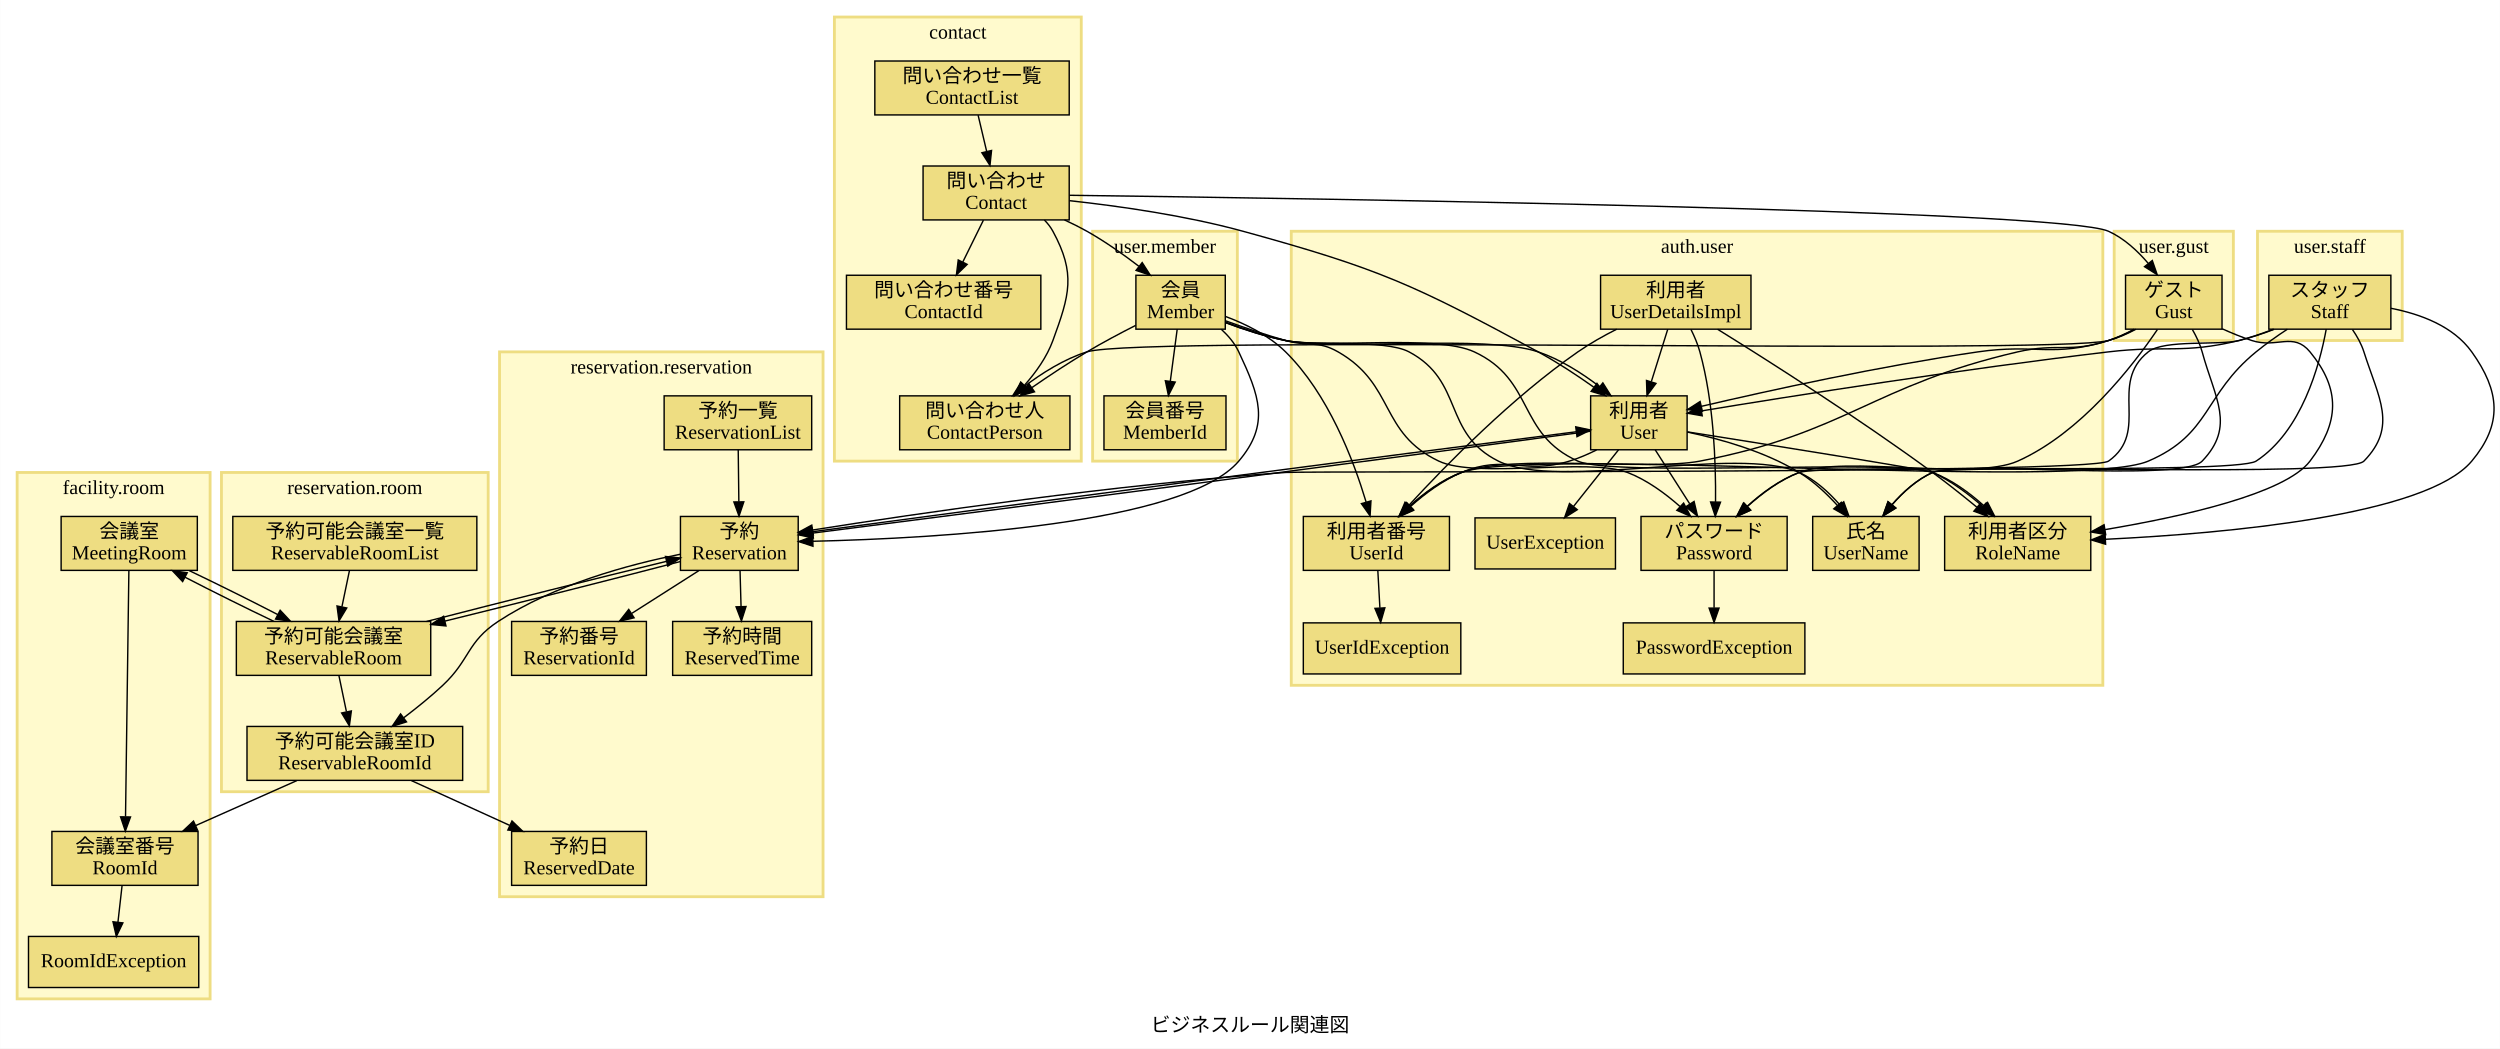
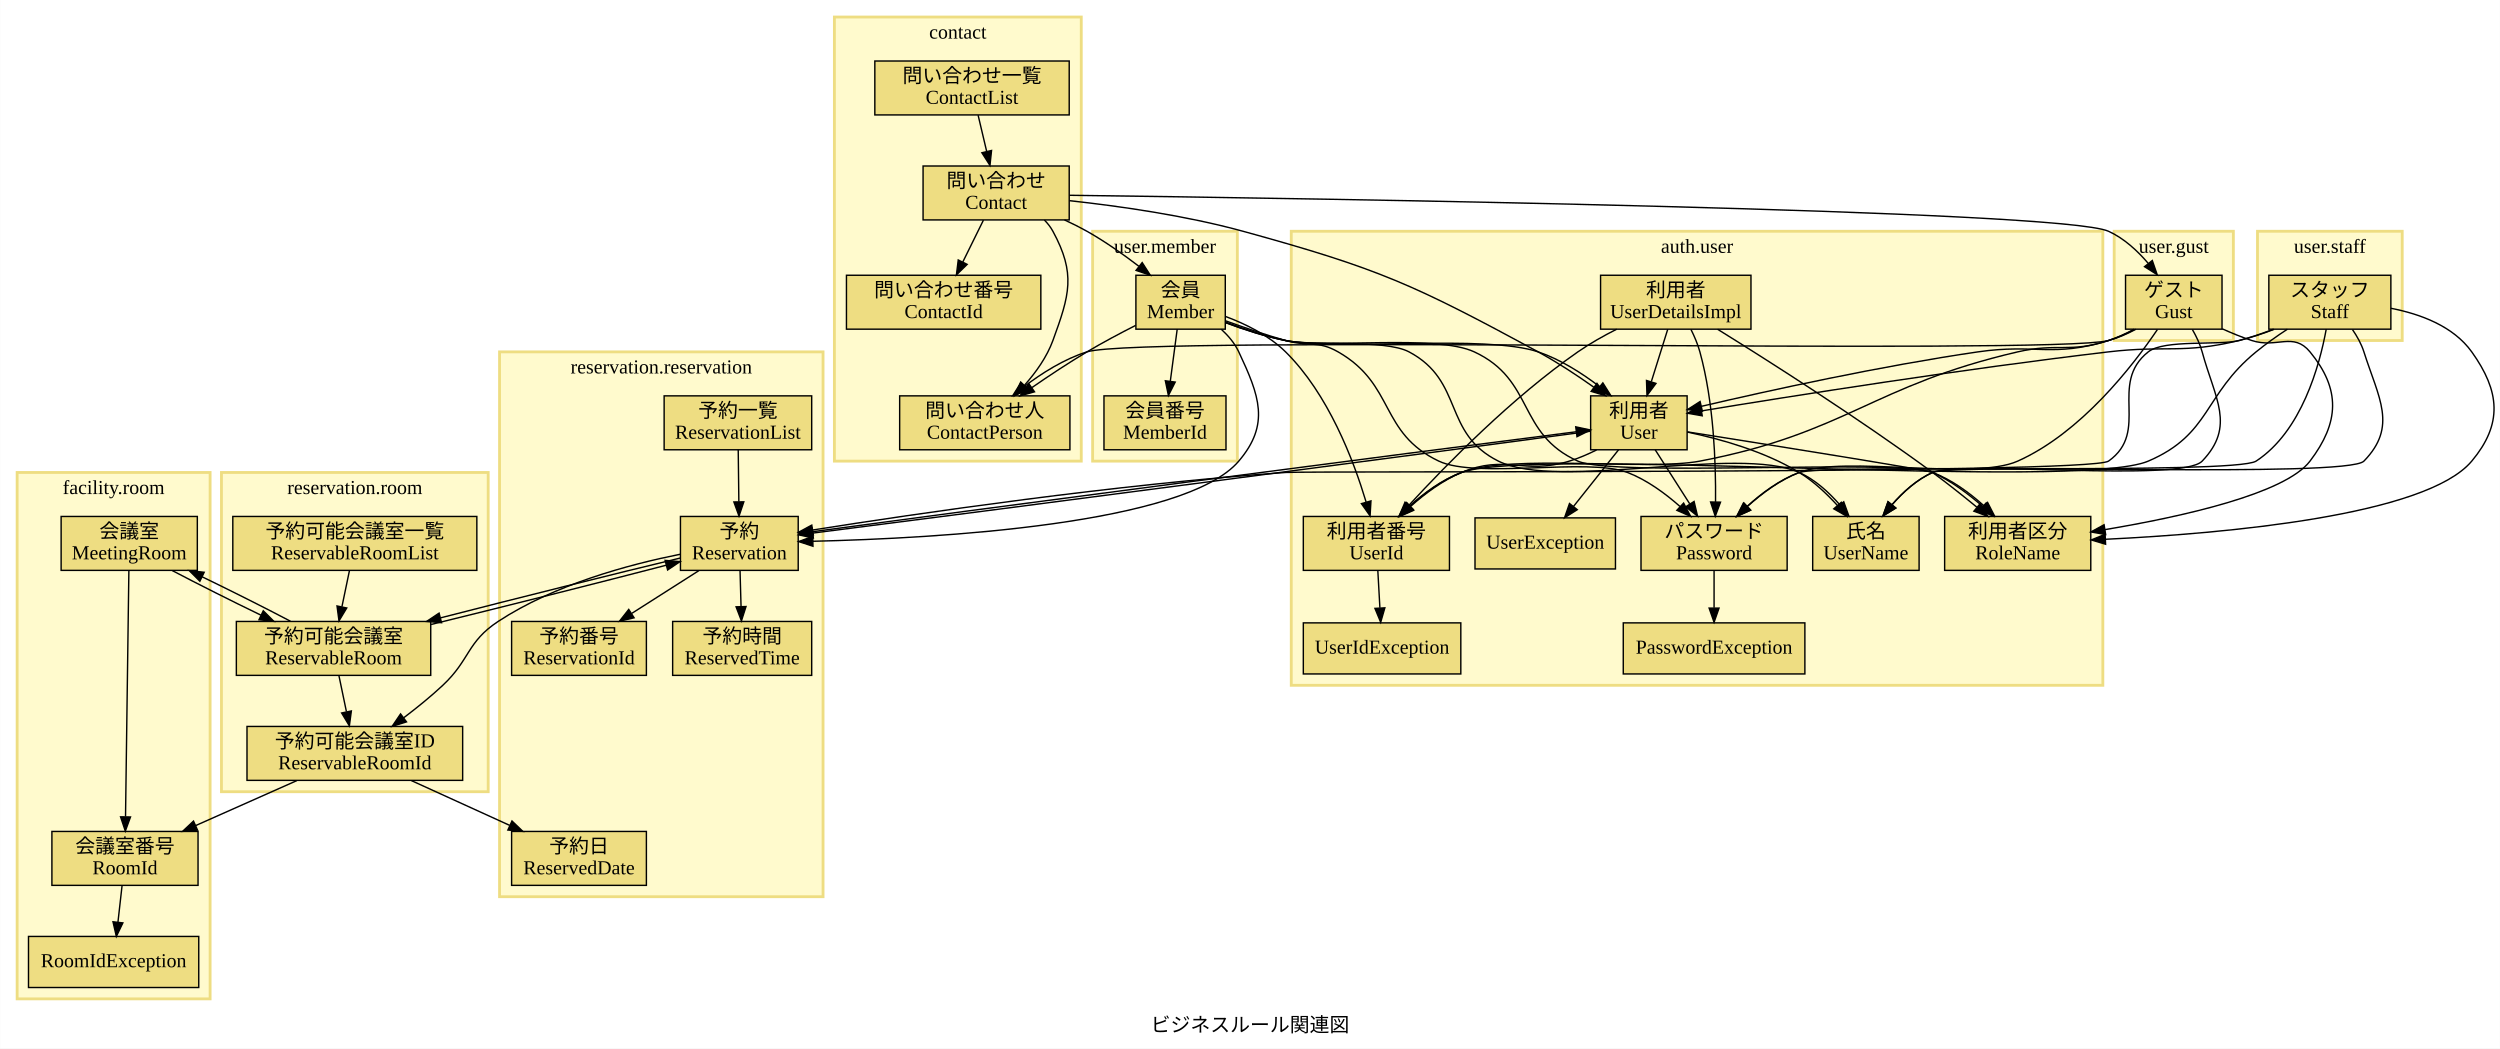
<svg xmlns="http://www.w3.org/2000/svg" width="1762pt" height="739pt" viewBox="0.00 0.00 1761.84 739.00">
  <g id="graph0" class="graph" transform="scale(1 1) rotate(0) translate(4 735)">
    <polygon fill="white" stroke="transparent" points="-4,4 -4,-735 1757.84,-735 1757.84,4 -4,4" />
    <text text-anchor="middle" x="876.92" y="-7.8" font-family="Times New Roman,serif" font-size="14.00">
            ビジネスルール関連図
        </text>
    <g id="clust2" class="cluster">
      <polygon fill="lemonchiffon" stroke="#eedd82" stroke-width="2" points="584,-410 584,-723 758,-723 758,-410 584,-410" />
      <text text-anchor="middle" x="671" y="-707.8" font-family="Times New Roman,serif" font-size="14.00">
                contact
            </text>
    </g>
    <g id="clust1" class="cluster">
      <polygon fill="lemonchiffon" stroke="#eedd82" stroke-width="2" points="906,-252 906,-572 1478,-572 1478,-252 906,-252" />
      <text text-anchor="middle" x="1192" y="-556.8" font-family="Times New Roman,serif" font-size="14.00">
                auth.user
            </text>
    </g>
+     <g id="clust6" class="cluster">
+       <polygon fill="lemonchiffon" stroke="#eedd82" stroke-width="2" points="1486,-495 1486,-572 1570,-572 1570,-495 1486,-495" />
+       <text text-anchor="middle" x="1528" y="-556.8" font-family="Times New Roman,serif" font-size="14.00">
+                 user.gust
+             </text>
+     </g>
+     <g id="clust5" class="cluster">
+       <polygon fill="lemonchiffon" stroke="#eedd82" stroke-width="2" points="152,-177 152,-402 340,-402 340,-177 152,-177" />
+       <text text-anchor="middle" x="246" y="-386.8" font-family="Times New Roman,serif" font-size="14.00">
+                 reservation.room
+             </text>
+     </g>
+     <g id="clust7" class="cluster">
+       <polygon fill="lemonchiffon" stroke="#eedd82" stroke-width="2" points="766,-410 766,-572 868,-572 868,-410 766,-410" />
+       <text text-anchor="middle" x="817" y="-556.8" font-family="Times New Roman,serif" font-size="14.00">
+                 user.member
+             </text>
+     </g>
+     <g id="clust4" class="cluster">
+       <polygon fill="lemonchiffon" stroke="#eedd82" stroke-width="2" points="348,-103 348,-487 576,-487 576,-103 348,-103" />
+       <text text-anchor="middle" x="462" y="-471.8" font-family="Times New Roman,serif" font-size="14.00">
+                 reservation.reservation
+             </text>
+     </g>
    <g id="clust3" class="cluster">
      <polygon fill="lemonchiffon" stroke="#eedd82" stroke-width="2" points="8,-31 8,-402 144,-402 144,-31 8,-31" />
      <text text-anchor="middle" x="76" y="-386.8" font-family="Times New Roman,serif" font-size="14.00">
                facility.room
            </text>
    </g>
-     <g id="clust4" class="cluster">
-       <polygon fill="lemonchiffon" stroke="#eedd82" stroke-width="2" points="348,-103 348,-487 576,-487 576,-103 348,-103" />
-       <text text-anchor="middle" x="462" y="-471.8" font-family="Times New Roman,serif" font-size="14.00">
-                 reservation.reservation
-             </text>
-     </g>
    <g id="clust8" class="cluster">
      <polygon fill="lemonchiffon" stroke="#eedd82" stroke-width="2" points="1587,-495 1587,-572 1689,-572 1689,-495 1587,-495" />
      <text text-anchor="middle" x="1638" y="-556.8" font-family="Times New Roman,serif" font-size="14.00">
                user.staff
            </text>
    </g>
-     <g id="clust6" class="cluster">
-       <polygon fill="lemonchiffon" stroke="#eedd82" stroke-width="2" points="1486,-495 1486,-572 1570,-572 1570,-495 1486,-495" />
-       <text text-anchor="middle" x="1528" y="-556.8" font-family="Times New Roman,serif" font-size="14.00">
-                 user.gust
-             </text>
-     </g>
-     <g id="clust7" class="cluster">
-       <polygon fill="lemonchiffon" stroke="#eedd82" stroke-width="2" points="766,-410 766,-572 868,-572 868,-410 766,-410" />
-       <text text-anchor="middle" x="817" y="-556.8" font-family="Times New Roman,serif" font-size="14.00">
-                 user.member
-             </text>
-     </g>
-     <g id="clust5" class="cluster">
-       <polygon fill="lemonchiffon" stroke="#eedd82" stroke-width="2" points="152,-177 152,-402 340,-402 340,-177 152,-177" />
-       <text text-anchor="middle" x="246" y="-386.8" font-family="Times New Roman,serif" font-size="14.00">
-                 reservation.room
-             </text>
-     </g>
    <g id="node1" class="node">
      <polygon fill="#eedd82" stroke="black" points="1255.5,-371 1152.5,-371 1152.5,-333 1255.5,-333 1255.5,-371" />
      <text text-anchor="middle" x="1204" y="-355.8" font-family="Times New Roman,serif" font-size="14.00">パスワード
            </text>
      <text text-anchor="middle" x="1204" y="-340.8" font-family="Times New Roman,serif" font-size="14.00">
                Password
            </text>
    </g>
    <g id="node2" class="node">
      <polygon fill="#eedd82" stroke="black" points="1268,-296 1140,-296 1140,-260 1268,-260 1268,-296" />
      <text text-anchor="middle" x="1204" y="-274.3" font-family="Times New Roman,serif" font-size="14.00">
                PasswordException
            </text>
    </g>
    <g id="edge1" class="edge">
      <path fill="none" stroke="black" d="M1204,-332.83C1204,-324.89 1204,-315.41 1204,-306.63" />
      <polygon fill="black" stroke="black" points="1207.5,-306.42 1204,-296.42 1200.5,-306.42 1207.5,-306.42" />
    </g>
    <g id="node3" class="node">
      <polygon fill="#eedd82" stroke="black" points="1469.5,-371 1366.5,-371 1366.5,-333 1469.5,-333 1469.5,-371" />
      <text text-anchor="middle" x="1418" y="-355.8" font-family="Times New Roman,serif" font-size="14.00">利用者区分
            </text>
      <text text-anchor="middle" x="1418" y="-340.8" font-family="Times New Roman,serif" font-size="14.00">
                RoleName
            </text>
    </g>
    <g id="node4" class="node">
      <polygon fill="#eedd82" stroke="black" points="1185,-456 1117,-456 1117,-418 1185,-418 1185,-456" />
      <text text-anchor="middle" x="1151" y="-440.8" font-family="Times New Roman,serif" font-size="14.00">利用者
            </text>
      <text text-anchor="middle" x="1151" y="-425.8" font-family="Times New Roman,serif" font-size="14.00">User
            </text>
    </g>
    <g id="edge2" class="edge">
      <path fill="none" stroke="black" d="M1162.5,-417.99C1169.6,-406.86 1178.85,-392.38 1186.82,-379.91" />
      <polygon fill="black" stroke="black" points="1189.91,-381.57 1192.34,-371.26 1184.01,-377.81 1189.91,-381.57" />
    </g>
    <g id="edge3" class="edge">
      <path fill="none" stroke="black" d="M1185.31,-430.6C1243.12,-421.46 1354.08,-403.77 1358,-402 1370.77,-396.24 1383.08,-387.06 1393.19,-378.19" />
      <polygon fill="black" stroke="black" points="1395.79,-380.55 1400.8,-371.21 1391.06,-375.39 1395.79,-380.55" />
    </g>
    <g id="node6" class="node">
      <polygon fill="#eedd82" stroke="black" points="1134.5,-370 1035.5,-370 1035.5,-334 1134.5,-334 1134.5,-370" />
      <text text-anchor="middle" x="1085" y="-348.3" font-family="Times New Roman,serif" font-size="14.00">
                UserException
            </text>
    </g>
    <g id="edge4" class="edge">
      <path fill="none" stroke="black" d="M1136.68,-417.99C1127.41,-406.34 1115.21,-390.99 1104.99,-378.14" />
      <polygon fill="black" stroke="black" points="1107.58,-375.77 1098.62,-370.12 1102.1,-380.13 1107.58,-375.77" />
    </g>
    <g id="node7" class="node">
      <polygon fill="#eedd82" stroke="black" points="1017.5,-371 914.5,-371 914.5,-333 1017.5,-333 1017.5,-371" />
      <text text-anchor="middle" x="966" y="-355.8" font-family="Times New Roman,serif" font-size="14.00">利用者番号
            </text>
      <text text-anchor="middle" x="966" y="-340.8" font-family="Times New Roman,serif" font-size="14.00">UserId
            </text>
    </g>
    <g id="edge5" class="edge">
      <path fill="none" stroke="black" d="M1121.2,-417.89C1115.03,-414.8 1108.45,-411.97 1102,-410 1069.52,-400.08 1057.35,-415.07 1026,-402 1012.74,-396.48 1000.11,-387.03 989.88,-377.91" />
      <polygon fill="black" stroke="black" points="992.25,-375.33 982.56,-371.06 987.47,-380.44 992.25,-375.33" />
    </g>
    <g id="node9" class="node">
      <polygon fill="#eedd82" stroke="black" points="1348.5,-371 1273.5,-371 1273.5,-333 1348.5,-333 1348.5,-371" />
      <text text-anchor="middle" x="1311" y="-355.8" font-family="Times New Roman,serif" font-size="14.00">氏名
            </text>
      <text text-anchor="middle" x="1311" y="-340.8" font-family="Times New Roman,serif" font-size="14.00">
                UserName
            </text>
    </g>
    <g id="edge6" class="edge">
      <path fill="none" stroke="black" d="M1185.01,-430.5C1208.48,-425.61 1239.71,-416.87 1264,-402 1274.01,-395.88 1283.34,-387.11 1291,-378.67" />
      <polygon fill="black" stroke="black" points="1293.65,-380.96 1297.55,-371.11 1288.36,-376.38 1293.65,-380.96" />
    </g>
    <g id="node17" class="node">
      <polygon fill="#eedd82" stroke="black" points="558.5,-371 475.5,-371 475.5,-333 558.5,-333 558.5,-371" />
      <text text-anchor="middle" x="517" y="-355.8" font-family="Times New Roman,serif" font-size="14.00">予約
            </text>
      <text text-anchor="middle" x="517" y="-340.8" font-family="Times New Roman,serif" font-size="14.00">
                Reservation
            </text>
    </g>
    <g id="edge7" class="edge">
      <path fill="none" stroke="black" d="M1116.65,-431.06C1011.55,-416.73 694.5,-375.21 568.93,-359.3" />
      <polygon fill="black" stroke="black" points="569.16,-355.8 558.8,-358.02 568.28,-362.75 569.16,-355.8" />
    </g>
    <g id="node5" class="node">
      <polygon fill="#eedd82" stroke="black" points="1230,-541 1124,-541 1124,-503 1230,-503 1230,-541" />
      <text text-anchor="middle" x="1177" y="-525.8" font-family="Times New Roman,serif" font-size="14.00">利用者
            </text>
      <text text-anchor="middle" x="1177" y="-510.8" font-family="Times New Roman,serif" font-size="14.00">
                UserDetailsImpl
            </text>
    </g>
    <g id="edge8" class="edge">
      <path fill="none" stroke="black" d="M1187.71,-502.82C1190.19,-497.84 1192.53,-492.34 1194,-487 1203.8,-451.46 1205.31,-408.74 1205.03,-381.24" />
      <polygon fill="black" stroke="black" points="1208.53,-381.08 1204.84,-371.15 1201.53,-381.21 1208.53,-381.08" />
    </g>
    <g id="edge9" class="edge">
      <path fill="none" stroke="black" d="M1206.47,-502.94C1242.82,-480.37 1306.16,-440.05 1358,-402 1368.42,-394.35 1379.47,-385.54 1389.21,-377.52" />
      <polygon fill="black" stroke="black" points="1391.59,-380.09 1397.04,-371.01 1387.11,-374.71 1391.59,-380.09" />
    </g>
    <g id="edge10" class="edge">
      <path fill="none" stroke="black" d="M1171.36,-502.99C1167.97,-492.19 1163.6,-478.22 1159.77,-466" />
      <polygon fill="black" stroke="black" points="1163.05,-464.76 1156.72,-456.26 1156.37,-466.85 1163.05,-464.76" />
    </g>
    <g id="edge11" class="edge">
      <path fill="none" stroke="black" d="M1135.36,-502.98C1126.05,-498.28 1116.45,-492.87 1108,-487 1061.69,-454.83 1015.6,-407.88 989,-378.95" />
      <polygon fill="black" stroke="black" points="991.36,-376.33 982.04,-371.29 986.18,-381.05 991.36,-376.33" />
    </g>
    <g id="node8" class="node">
      <polygon fill="#eedd82" stroke="black" points="1025.5,-296 914.5,-296 914.5,-260 1025.5,-260 1025.5,-296" />
      <text text-anchor="middle" x="970" y="-274.3" font-family="Times New Roman,serif" font-size="14.00">
                UserIdException
            </text>
    </g>
    <g id="edge12" class="edge">
      <path fill="none" stroke="black" d="M967.01,-332.83C967.45,-324.89 967.98,-315.41 968.47,-306.63" />
      <polygon fill="black" stroke="black" points="971.97,-306.6 969.03,-296.42 964.98,-306.21 971.97,-306.6" />
    </g>
    <g id="node10" class="node">
      <polygon fill="#eedd82" stroke="black" points="749.5,-618 646.5,-618 646.5,-580 749.5,-580 749.5,-618" />
      <text text-anchor="middle" x="698" y="-602.8" font-family="Times New Roman,serif" font-size="14.00">問い合わせ
            </text>
      <text text-anchor="middle" x="698" y="-587.8" font-family="Times New Roman,serif" font-size="14.00">
                Contact
            </text>
    </g>
    <g id="edge13" class="edge">
      <path fill="none" stroke="black" d="M749.68,-593.56C784.66,-589.75 831.65,-583.09 872,-572 968.3,-545.54 992.17,-534.53 1080,-487 1093.36,-479.77 1107.27,-470.58 1119.2,-462.12" />
      <polygon fill="black" stroke="black" points="1121.45,-464.82 1127.51,-456.13 1117.35,-459.14 1121.45,-464.82" />
    </g>
    <g id="node11" class="node">
      <polygon fill="#eedd82" stroke="black" points="729.5,-541 592.5,-541 592.5,-503 729.5,-503 729.5,-541" />
      <text text-anchor="middle" x="661" y="-525.8" font-family="Times New Roman,serif" font-size="14.00">
                問い合わせ番号
            </text>
      <text text-anchor="middle" x="661" y="-510.8" font-family="Times New Roman,serif" font-size="14.00">
                ContactId
            </text>
    </g>
    <g id="edge14" class="edge">
      <path fill="none" stroke="black" d="M689.04,-579.84C684.67,-570.97 679.31,-560.12 674.46,-550.27" />
      <polygon fill="black" stroke="black" points="677.57,-548.67 670,-541.25 671.29,-551.76 677.57,-548.67" />
    </g>
    <g id="node13" class="node">
      <polygon fill="#eedd82" stroke="black" points="750,-456 630,-456 630,-418 750,-418 750,-456" />
      <text text-anchor="middle" x="690" y="-440.8" font-family="Times New Roman,serif" font-size="14.00">問い合わせ人
            </text>
      <text text-anchor="middle" x="690" y="-425.8" font-family="Times New Roman,serif" font-size="14.00">
                ContactPerson
            </text>
    </g>
    <g id="edge15" class="edge">
      <path fill="none" stroke="black" d="M732,-579.92C734.36,-577.55 736.42,-574.91 738,-572 754.32,-541.92 749.73,-527.15 738,-495 733.78,-483.44 726.07,-472.6 718.04,-463.54" />
      <polygon fill="black" stroke="black" points="720.4,-460.94 710.99,-456.06 715.31,-465.74 720.4,-460.94" />
    </g>
    <g id="node25" class="node">
      <polygon fill="#eedd82" stroke="black" points="1562,-541 1494,-541 1494,-503 1562,-503 1562,-541" />
      <text text-anchor="middle" x="1528" y="-525.8" font-family="Times New Roman,serif" font-size="14.00">ゲスト
            </text>
      <text text-anchor="middle" x="1528" y="-510.8" font-family="Times New Roman,serif" font-size="14.00">Gust
            </text>
    </g>
    <g id="edge16" class="edge">
      <path fill="none" stroke="black" d="M749.62,-597.37C918.95,-595.16 1448.68,-587.08 1482,-572 1492.91,-567.06 1502.46,-558.21 1509.99,-549.38" />
      <polygon fill="black" stroke="black" points="1512.86,-551.4 1516.32,-541.39 1507.37,-547.05 1512.86,-551.4" />
    </g>
    <g id="node26" class="node">
      <polygon fill="#eedd82" stroke="black" points="859.5,-541 796.5,-541 796.5,-503 859.5,-503 859.5,-541" />
      <text text-anchor="middle" x="828" y="-525.8" font-family="Times New Roman,serif" font-size="14.00">会員
            </text>
      <text text-anchor="middle" x="828" y="-510.8" font-family="Times New Roman,serif" font-size="14.00">Member
            </text>
    </g>
    <g id="edge17" class="edge">
      <path fill="none" stroke="black" d="M746.16,-579.99C751.6,-577.5 756.98,-574.82 762,-572 774.59,-564.92 787.54,-555.78 798.6,-547.32" />
      <polygon fill="black" stroke="black" points="800.93,-549.94 806.65,-541.02 796.61,-544.42 800.93,-549.94" />
    </g>
    <g id="node12" class="node">
      <polygon fill="#eedd82" stroke="black" points="749.5,-692 612.5,-692 612.5,-654 749.5,-654 749.5,-692" />
      <text text-anchor="middle" x="681" y="-676.8" font-family="Times New Roman,serif" font-size="14.00">
                問い合わせ一覧
            </text>
      <text text-anchor="middle" x="681" y="-661.8" font-family="Times New Roman,serif" font-size="14.00">
                ContactList
            </text>
    </g>
    <g id="edge18" class="edge">
      <path fill="none" stroke="black" d="M685.29,-653.83C687.11,-646.13 689.27,-636.97 691.29,-628.42" />
      <polygon fill="black" stroke="black" points="694.76,-628.95 693.65,-618.41 687.95,-627.34 694.76,-628.95" />
    </g>
    <g id="node14" class="node">
      <polygon fill="#eedd82" stroke="black" points="135,-371 39,-371 39,-333 135,-333 135,-371" />
      <text text-anchor="middle" x="87" y="-355.8" font-family="Times New Roman,serif" font-size="14.00">会議室
            </text>
      <text text-anchor="middle" x="87" y="-340.8" font-family="Times New Roman,serif" font-size="14.00">
                MeetingRoom
            </text>
    </g>
    <g id="node15" class="node">
      <polygon fill="#eedd82" stroke="black" points="135.5,-149 32.5,-149 32.5,-111 135.5,-111 135.5,-149" />
      <text text-anchor="middle" x="84" y="-133.8" font-family="Times New Roman,serif" font-size="14.00">会議室番号
            </text>
      <text text-anchor="middle" x="84" y="-118.8" font-family="Times New Roman,serif" font-size="14.00">RoomId
            </text>
    </g>
    <g id="edge19" class="edge">
      <path fill="none" stroke="black" d="M86.75,-333C86.23,-294.8 85.01,-205.41 84.39,-159.43" />
      <polygon fill="black" stroke="black" points="87.89,-159.2 84.25,-149.25 80.89,-159.3 87.89,-159.2" />
    </g>
    <g id="node22" class="node">
      <polygon fill="#eedd82" stroke="black" points="299.5,-297 162.5,-297 162.5,-259 299.5,-259 299.5,-297" />
      <text text-anchor="middle" x="231" y="-281.8" font-family="Times New Roman,serif" font-size="14.00">
                予約可能会議室
            </text>
      <text text-anchor="middle" x="231" y="-266.8" font-family="Times New Roman,serif" font-size="14.00">
                ReservableRoom
            </text>
    </g>
    <g id="edge20" class="edge">
-       <path fill="none" stroke="black" d="M129.29,-332.83C149.05,-323.41 172.38,-311.81 191.75,-301.79" />
-       <polygon fill="black" stroke="black" points="193.38,-304.89 200.63,-297.16 190.14,-298.68 193.38,-304.89" />
+       <path fill="none" stroke="black" d="M117.38,-332.83C135.54,-323.29 158.99,-311.51 179.89,-301.4" />
+       <polygon fill="black" stroke="black" points="181.48,-304.52 188.98,-297.04 178.45,-298.21 181.48,-304.52" />
    </g>
    <g id="node16" class="node">
      <polygon fill="#eedd82" stroke="black" points="136,-75 16,-75 16,-39 136,-39 136,-75" />
      <text text-anchor="middle" x="76" y="-53.3" font-family="Times New Roman,serif" font-size="14.00">
                RoomIdException
            </text>
    </g>
    <g id="edge21" class="edge">
      <path fill="none" stroke="black" d="M81.94,-110.72C81.06,-102.89 80.01,-93.59 79.04,-84.99" />
      <polygon fill="black" stroke="black" points="82.51,-84.55 77.92,-75 75.56,-85.33 82.51,-84.55" />
    </g>
    <g id="edge22" class="edge">
      <path fill="none" stroke="black" d="M558.91,-358.97C673.34,-374.49 989.78,-415.91 1106.82,-430.68" />
      <polygon fill="black" stroke="black" points="1106.5,-434.17 1116.86,-431.94 1107.38,-427.22 1106.5,-434.17" />
    </g>
    <g id="node18" class="node">
      <polygon fill="#eedd82" stroke="black" points="451.5,-297 356.5,-297 356.5,-259 451.5,-259 451.5,-297" />
      <text text-anchor="middle" x="404" y="-281.8" font-family="Times New Roman,serif" font-size="14.00">予約番号
            </text>
      <text text-anchor="middle" x="404" y="-266.8" font-family="Times New Roman,serif" font-size="14.00">
                ReservationId
            </text>
    </g>
    <g id="edge23" class="edge">
      <path fill="none" stroke="black" d="M488.49,-332.83C474.17,-323.71 456.64,-312.54 441.27,-302.74" />
      <polygon fill="black" stroke="black" points="442.82,-299.58 432.51,-297.16 439.06,-305.49 442.82,-299.58" />
    </g>
    <g id="node21" class="node">
      <polygon fill="#eedd82" stroke="black" points="568,-297 470,-297 470,-259 568,-259 568,-297" />
      <text text-anchor="middle" x="519" y="-281.8" font-family="Times New Roman,serif" font-size="14.00">予約時間
            </text>
      <text text-anchor="middle" x="519" y="-266.8" font-family="Times New Roman,serif" font-size="14.00">
                ReservedTime
            </text>
    </g>
    <g id="edge24" class="edge">
      <path fill="none" stroke="black" d="M517.5,-332.83C517.72,-325.13 517.97,-315.97 518.21,-307.42" />
      <polygon fill="black" stroke="black" points="521.71,-307.51 518.49,-297.41 514.71,-307.31 521.71,-307.51" />
    </g>
    <g id="edge25" class="edge">
-       <path fill="none" stroke="black" d="M475.25,-339.19C431.86,-327.81 363.08,-310.43 309.51,-297.26" />
-       <polygon fill="black" stroke="black" points="310.24,-293.84 299.7,-294.86 308.58,-300.64 310.24,-293.84" />
+       <path fill="none" stroke="black" d="M475.49,-341.73C431.29,-331.13 360.54,-313.45 306.46,-299.55" />
+       <polygon fill="black" stroke="black" points="307.12,-296.11 296.57,-297 305.38,-302.88 307.12,-296.11" />
    </g>
    <g id="node23" class="node">
      <polygon fill="#eedd82" stroke="black" points="322,-223 170,-223 170,-185 322,-185 322,-223" />
      <text text-anchor="middle" x="246" y="-207.8" font-family="Times New Roman,serif" font-size="14.00">
                予約可能会議室ID
            </text>
      <text text-anchor="middle" x="246" y="-192.8" font-family="Times New Roman,serif" font-size="14.00">
                ReservableRoomId
            </text>
    </g>
    <g id="edge26" class="edge">
      <path fill="none" stroke="black" d="M475.45,-344.39C439.22,-337.16 386.45,-322.96 347,-297 324.89,-282.45 327.32,-270.09 308,-252 299.55,-244.08 289.8,-236.2 280.57,-229.21" />
      <polygon fill="black" stroke="black" points="282.42,-226.22 272.3,-223.07 278.25,-231.84 282.42,-226.22" />
    </g>
    <g id="node19" class="node">
      <polygon fill="#eedd82" stroke="black" points="568,-456 464,-456 464,-418 568,-418 568,-456" />
      <text text-anchor="middle" x="516" y="-440.8" font-family="Times New Roman,serif" font-size="14.00">予約一覧
            </text>
      <text text-anchor="middle" x="516" y="-425.8" font-family="Times New Roman,serif" font-size="14.00">
                ReservationList
            </text>
    </g>
    <g id="edge27" class="edge">
      <path fill="none" stroke="black" d="M516.22,-417.99C516.35,-407.3 516.51,-393.5 516.66,-381.37" />
      <polygon fill="black" stroke="black" points="520.16,-381.3 516.78,-371.26 513.16,-381.22 520.16,-381.3" />
    </g>
    <g id="node20" class="node">
      <polygon fill="#eedd82" stroke="black" points="451.5,-149 356.5,-149 356.5,-111 451.5,-111 451.5,-149" />
      <text text-anchor="middle" x="404" y="-133.8" font-family="Times New Roman,serif" font-size="14.00">予約日
            </text>
      <text text-anchor="middle" x="404" y="-118.8" font-family="Times New Roman,serif" font-size="14.00">
                ReservedDate
            </text>
    </g>
    <g id="edge28" class="edge">
-       <path fill="none" stroke="black" d="M188.98,-297.04C169.18,-306.48 145.74,-318.13 126.3,-328.19" />
-       <polygon fill="black" stroke="black" points="124.64,-325.11 117.38,-332.83 127.87,-331.31 124.64,-325.11" />
+       <path fill="none" stroke="black" d="M200.63,-297.16C182.54,-306.67 159.2,-318.4 138.36,-328.48" />
+       <polygon fill="black" stroke="black" points="136.79,-325.35 129.29,-332.83 139.82,-331.66 136.79,-325.35" />
    </g>
    <g id="edge29" class="edge">
-       <path fill="none" stroke="black" d="M296.57,-297C347.97,-310.27 418.42,-327.94 465.76,-339.39" />
-       <polygon fill="black" stroke="black" points="464.95,-342.8 475.49,-341.73 466.59,-335.99 464.95,-342.8" />
+       <path fill="none" stroke="black" d="M299.7,-294.86C350.68,-307.33 419.03,-324.55 465.41,-336.62" />
+       <polygon fill="black" stroke="black" points="464.69,-340.05 475.25,-339.19 466.46,-333.28 464.69,-340.05" />
    </g>
    <g id="edge30" class="edge">
      <path fill="none" stroke="black" d="M234.79,-258.83C236.39,-251.13 238.3,-241.97 240.08,-233.42" />
      <polygon fill="black" stroke="black" points="243.55,-233.92 242.16,-223.41 236.7,-232.49 243.55,-233.92" />
    </g>
    <g id="edge31" class="edge">
      <path fill="none" stroke="black" d="M205.12,-184.83C183.45,-175.2 156.66,-163.29 133.79,-153.13" />
      <polygon fill="black" stroke="black" points="135.15,-149.9 124.59,-149.04 132.3,-156.3 135.15,-149.9" />
    </g>
    <g id="edge32" class="edge">
      <path fill="none" stroke="black" d="M285.87,-184.83C306.91,-175.24 332.9,-163.4 355.14,-153.27" />
      <polygon fill="black" stroke="black" points="356.77,-156.37 364.42,-149.04 353.87,-150 356.77,-156.37" />
    </g>
    <g id="node24" class="node">
      <polygon fill="#eedd82" stroke="black" points="332,-371 160,-371 160,-333 332,-333 332,-371" />
      <text text-anchor="middle" x="246" y="-355.8" font-family="Times New Roman,serif" font-size="14.00">
                予約可能会議室一覧
            </text>
      <text text-anchor="middle" x="246" y="-340.8" font-family="Times New Roman,serif" font-size="14.00">
                ReservableRoomList
            </text>
    </g>
    <g id="edge33" class="edge">
      <path fill="none" stroke="black" d="M242.21,-332.83C240.61,-325.13 238.7,-315.97 236.92,-307.42" />
      <polygon fill="black" stroke="black" points="240.3,-306.49 234.84,-297.41 233.45,-307.92 240.3,-306.49" />
    </g>
    <g id="edge34" class="edge">
      <path fill="none" stroke="black" d="M1516.46,-502.74C1498.85,-476.72 1462.57,-429.95 1418,-410 1386.72,-396 1295.97,-414.34 1264,-402 1250.5,-396.79 1237.75,-387.31 1227.51,-378.06" />
      <polygon fill="black" stroke="black" points="1229.85,-375.46 1220.19,-371.11 1225.03,-380.53 1229.85,-375.46" />
    </g>
    <g id="edge35" class="edge">
      <path fill="none" stroke="black" d="M1562.08,-503.29C1568.89,-500.21 1576.08,-497.27 1583,-495 1600.64,-489.21 1612.2,-501.33 1624,-487 1645.76,-460.59 1644.72,-437.23 1624,-410 1606.44,-386.93 1533.56,-370.78 1479.44,-361.71" />
      <polygon fill="black" stroke="black" points="1480,-358.25 1469.57,-360.09 1478.87,-365.16 1480,-358.25" />
    </g>
    <g id="edge36" class="edge">
      <path fill="none" stroke="black" d="M1500.15,-502.78C1494.35,-499.71 1488.13,-496.9 1482,-495 1442.8,-482.85 1430.62,-492.91 1390,-487 1321.47,-477.03 1242.98,-459.81 1195.22,-448.66" />
      <polygon fill="black" stroke="black" points="1195.75,-445.19 1185.21,-446.31 1194.15,-452.01 1195.75,-445.19" />
    </g>
    <g id="edge37" class="edge">
      <path fill="none" stroke="black" d="M1500.09,-502.96C1494.3,-499.87 1488.1,-497.02 1482,-495 1454.78,-486 1445.93,-493.47 1418,-487 1315.44,-463.23 1297.39,-429.81 1194,-410 1157.29,-402.97 1060.9,-415.38 1026,-402 1012.59,-396.86 999.93,-387.48 989.72,-378.29" />
      <polygon fill="black" stroke="black" points="992.09,-375.72 982.43,-371.38 987.28,-380.8 992.09,-375.72" />
    </g>
    <g id="edge38" class="edge">
      <path fill="none" stroke="black" d="M1541.11,-502.74C1543.94,-497.85 1546.52,-492.42 1548,-487 1556.99,-453.98 1571.68,-434.7 1548,-410 1533.38,-394.75 1377.26,-410.7 1358,-402 1346.98,-397.02 1337.24,-388.17 1329.53,-379.34" />
      <polygon fill="black" stroke="black" points="1332.06,-376.9 1323.04,-371.35 1326.63,-381.32 1332.06,-376.9" />
    </g>
    <g id="edge39" class="edge">
      <path fill="none" stroke="black" d="M1501.25,-502.94C1495.16,-499.68 1488.56,-496.76 1482,-495 1443.37,-484.61 800.16,-498.99 762,-487 745.91,-481.95 730.17,-471.99 717.53,-462.37" />
      <polygon fill="black" stroke="black" points="719.7,-459.63 709.7,-456.14 715.35,-465.11 719.7,-459.63" />
    </g>
    <g id="edge40" class="edge">
      <path fill="none" stroke="black" d="M859.77,-508.86C872.75,-504.15 887.98,-498.96 902,-495 918.19,-490.42 924.39,-495.35 939,-487 979.41,-463.89 967.94,-429.95 1010,-410 1036.75,-397.31 1115.38,-412.66 1143,-402 1156.63,-396.74 1169.58,-387.24 1180.01,-378.01" />
      <polygon fill="black" stroke="black" points="1182.53,-380.44 1187.47,-371.07 1177.76,-375.32 1182.53,-380.44" />
    </g>
    <g id="edge41" class="edge">
      <path fill="none" stroke="black" d="M859.51,-507.76C872.45,-502.89 887.72,-497.88 902,-495 931.02,-489.15 1008.16,-499.51 1035,-487 1077.74,-467.08 1064.98,-429.32 1108,-410 1133.35,-398.62 1331.97,-411.75 1358,-402 1371.45,-396.96 1384.12,-387.6 1394.32,-378.4" />
      <polygon fill="black" stroke="black" points="1396.77,-380.9 1401.61,-371.47 1391.95,-375.82 1396.77,-380.9" />
    </g>
    <g id="edge42" class="edge">
      <path fill="none" stroke="black" d="M859.85,-507.51C872.71,-502.68 887.83,-497.75 902,-495 940.87,-487.47 1042.47,-499.62 1080,-487 1095.57,-481.76 1110.83,-472.02 1123.19,-462.59" />
      <polygon fill="black" stroke="black" points="1125.61,-465.14 1131.25,-456.17 1121.25,-459.66 1125.61,-465.14" />
    </g>
    <g id="edge43" class="edge">
      <path fill="none" stroke="black" d="M859.71,-511.94C874.03,-506.57 890.32,-498.51 902,-487 932.06,-457.38 949.85,-410.85 958.76,-381.15" />
      <polygon fill="black" stroke="black" points="962.17,-381.97 961.55,-371.4 955.44,-380.05 962.17,-381.97" />
    </g>
    <g id="edge44" class="edge">
      <path fill="none" stroke="black" d="M859.56,-507.99C872.5,-503.16 887.76,-498.11 902,-495 920.97,-490.86 971.85,-496.11 989,-487 1028.05,-466.25 1012.41,-429.69 1052,-410 1094.21,-389.01 1220.99,-421.31 1264,-402 1275.03,-397.05 1284.77,-388.19 1292.48,-379.36" />
      <polygon fill="black" stroke="black" points="1295.38,-381.34 1298.97,-371.37 1289.95,-376.93 1295.38,-381.34" />
    </g>
    <g id="edge45" class="edge">
      <path fill="none" stroke="black" d="M796.35,-505.68C785.32,-500.09 772.97,-493.52 762,-487 749.03,-479.29 735.24,-470.14 723.23,-461.85" />
      <polygon fill="black" stroke="black" points="725.04,-458.85 714.83,-456 721.04,-464.59 725.04,-458.85" />
    </g>
    <g id="edge46" class="edge">
      <path fill="none" stroke="black" d="M856.71,-502.89C861.69,-498.35 866.17,-493.03 869,-487 883.55,-456.03 891.18,-436.06 869,-410 831.08,-365.45 657.26,-355.61 568.9,-353.51" />
      <polygon fill="black" stroke="black" points="568.89,-350.01 558.82,-353.3 568.74,-357.01 568.89,-350.01" />
    </g>
    <g id="node27" class="node">
      <polygon fill="#eedd82" stroke="black" points="860,-456 774,-456 774,-418 860,-418 860,-456" />
      <text text-anchor="middle" x="817" y="-440.8" font-family="Times New Roman,serif" font-size="14.00">会員番号
            </text>
      <text text-anchor="middle" x="817" y="-425.8" font-family="Times New Roman,serif" font-size="14.00">
                MemberId
            </text>
    </g>
    <g id="edge47" class="edge">
      <path fill="none" stroke="black" d="M825.61,-502.99C824.2,-492.3 822.37,-478.5 820.76,-466.37" />
      <polygon fill="black" stroke="black" points="824.2,-465.71 819.42,-456.26 817.26,-466.63 824.2,-465.71" />
    </g>
    <g id="node28" class="node">
      <polygon fill="#eedd82" stroke="black" points="1681,-541 1595,-541 1595,-503 1681,-503 1681,-541" />
      <text text-anchor="middle" x="1638" y="-525.8" font-family="Times New Roman,serif" font-size="14.00">スタッフ
            </text>
      <text text-anchor="middle" x="1638" y="-510.8" font-family="Times New Roman,serif" font-size="14.00">Staff
            </text>
    </g>
    <g id="edge48" class="edge">
      <path fill="none" stroke="black" d="M1635.45,-503C1630.75,-477.32 1618.07,-430.95 1586,-410 1571.02,-400.21 1280.78,-408.22 1264,-402 1250.33,-396.94 1237.48,-387.38 1227.21,-378.04" />
      <polygon fill="black" stroke="black" points="1229.53,-375.41 1219.89,-371.02 1224.68,-380.46 1229.53,-375.41" />
    </g>
    <g id="edge49" class="edge">
      <path fill="none" stroke="black" d="M1681.06,-517.71C1701.84,-513.69 1725.03,-505.11 1738,-487 1757.93,-459.18 1759.97,-436.23 1738,-410 1705.74,-371.48 1563.53,-358.97 1479.93,-354.92" />
      <polygon fill="black" stroke="black" points="1479.94,-351.42 1469.79,-354.46 1479.62,-358.41 1479.94,-351.42" />
    </g>
    <g id="edge50" class="edge">
      <path fill="none" stroke="black" d="M1598.66,-502.88C1590.65,-499.8 1582.16,-496.97 1574,-495 1534.1,-485.39 1522.76,-491.79 1482,-487 1378.98,-474.91 1258.64,-455.84 1195.26,-445.42" />
      <polygon fill="black" stroke="black" points="1195.65,-441.94 1185.22,-443.76 1194.51,-448.84 1195.65,-441.94" />
    </g>
    <g id="edge51" class="edge">
      <path fill="none" stroke="black" d="M1608.08,-502.99C1600.64,-498.1 1592.85,-492.6 1586,-487 1548.78,-456.56 1554.21,-428.91 1510,-410 1460.55,-388.85 1076.51,-420.48 1026,-402 1012.31,-396.99 999.46,-387.44 989.19,-378.1" />
      <polygon fill="black" stroke="black" points="991.51,-375.47 981.87,-371.06 986.66,-380.52 991.51,-375.47" />
    </g>
    <g id="edge52" class="edge">
      <path fill="none" stroke="black" d="M1653.95,-502.7C1657.25,-497.9 1660.25,-492.51 1662,-487 1672.35,-454.38 1685.88,-434.51 1662,-410 1650.21,-397.9 1373.45,-408.83 1358,-402 1346.94,-397.11 1337.2,-388.27 1329.49,-379.43" />
      <polygon fill="black" stroke="black" points="1332.02,-376.99 1323.01,-371.43 1326.58,-381.4 1332.02,-376.99" />
    </g>
    <g id="edge53" class="edge">
      <path fill="none" stroke="black" d="M1598.26,-502.99C1590.35,-499.94 1582.01,-497.09 1574,-495 1560.13,-491.38 1521.21,-495.94 1510,-487 1481.53,-464.3 1511.68,-431.1 1482,-410 1468.87,-400.67 918.07,-403.13 902,-402 782.12,-393.57 642.4,-373.1 568.68,-361.46" />
      <polygon fill="black" stroke="black" points="569.15,-357.99 558.72,-359.88 568.05,-364.91 569.15,-357.99" />
    </g>
  </g>
</svg>
